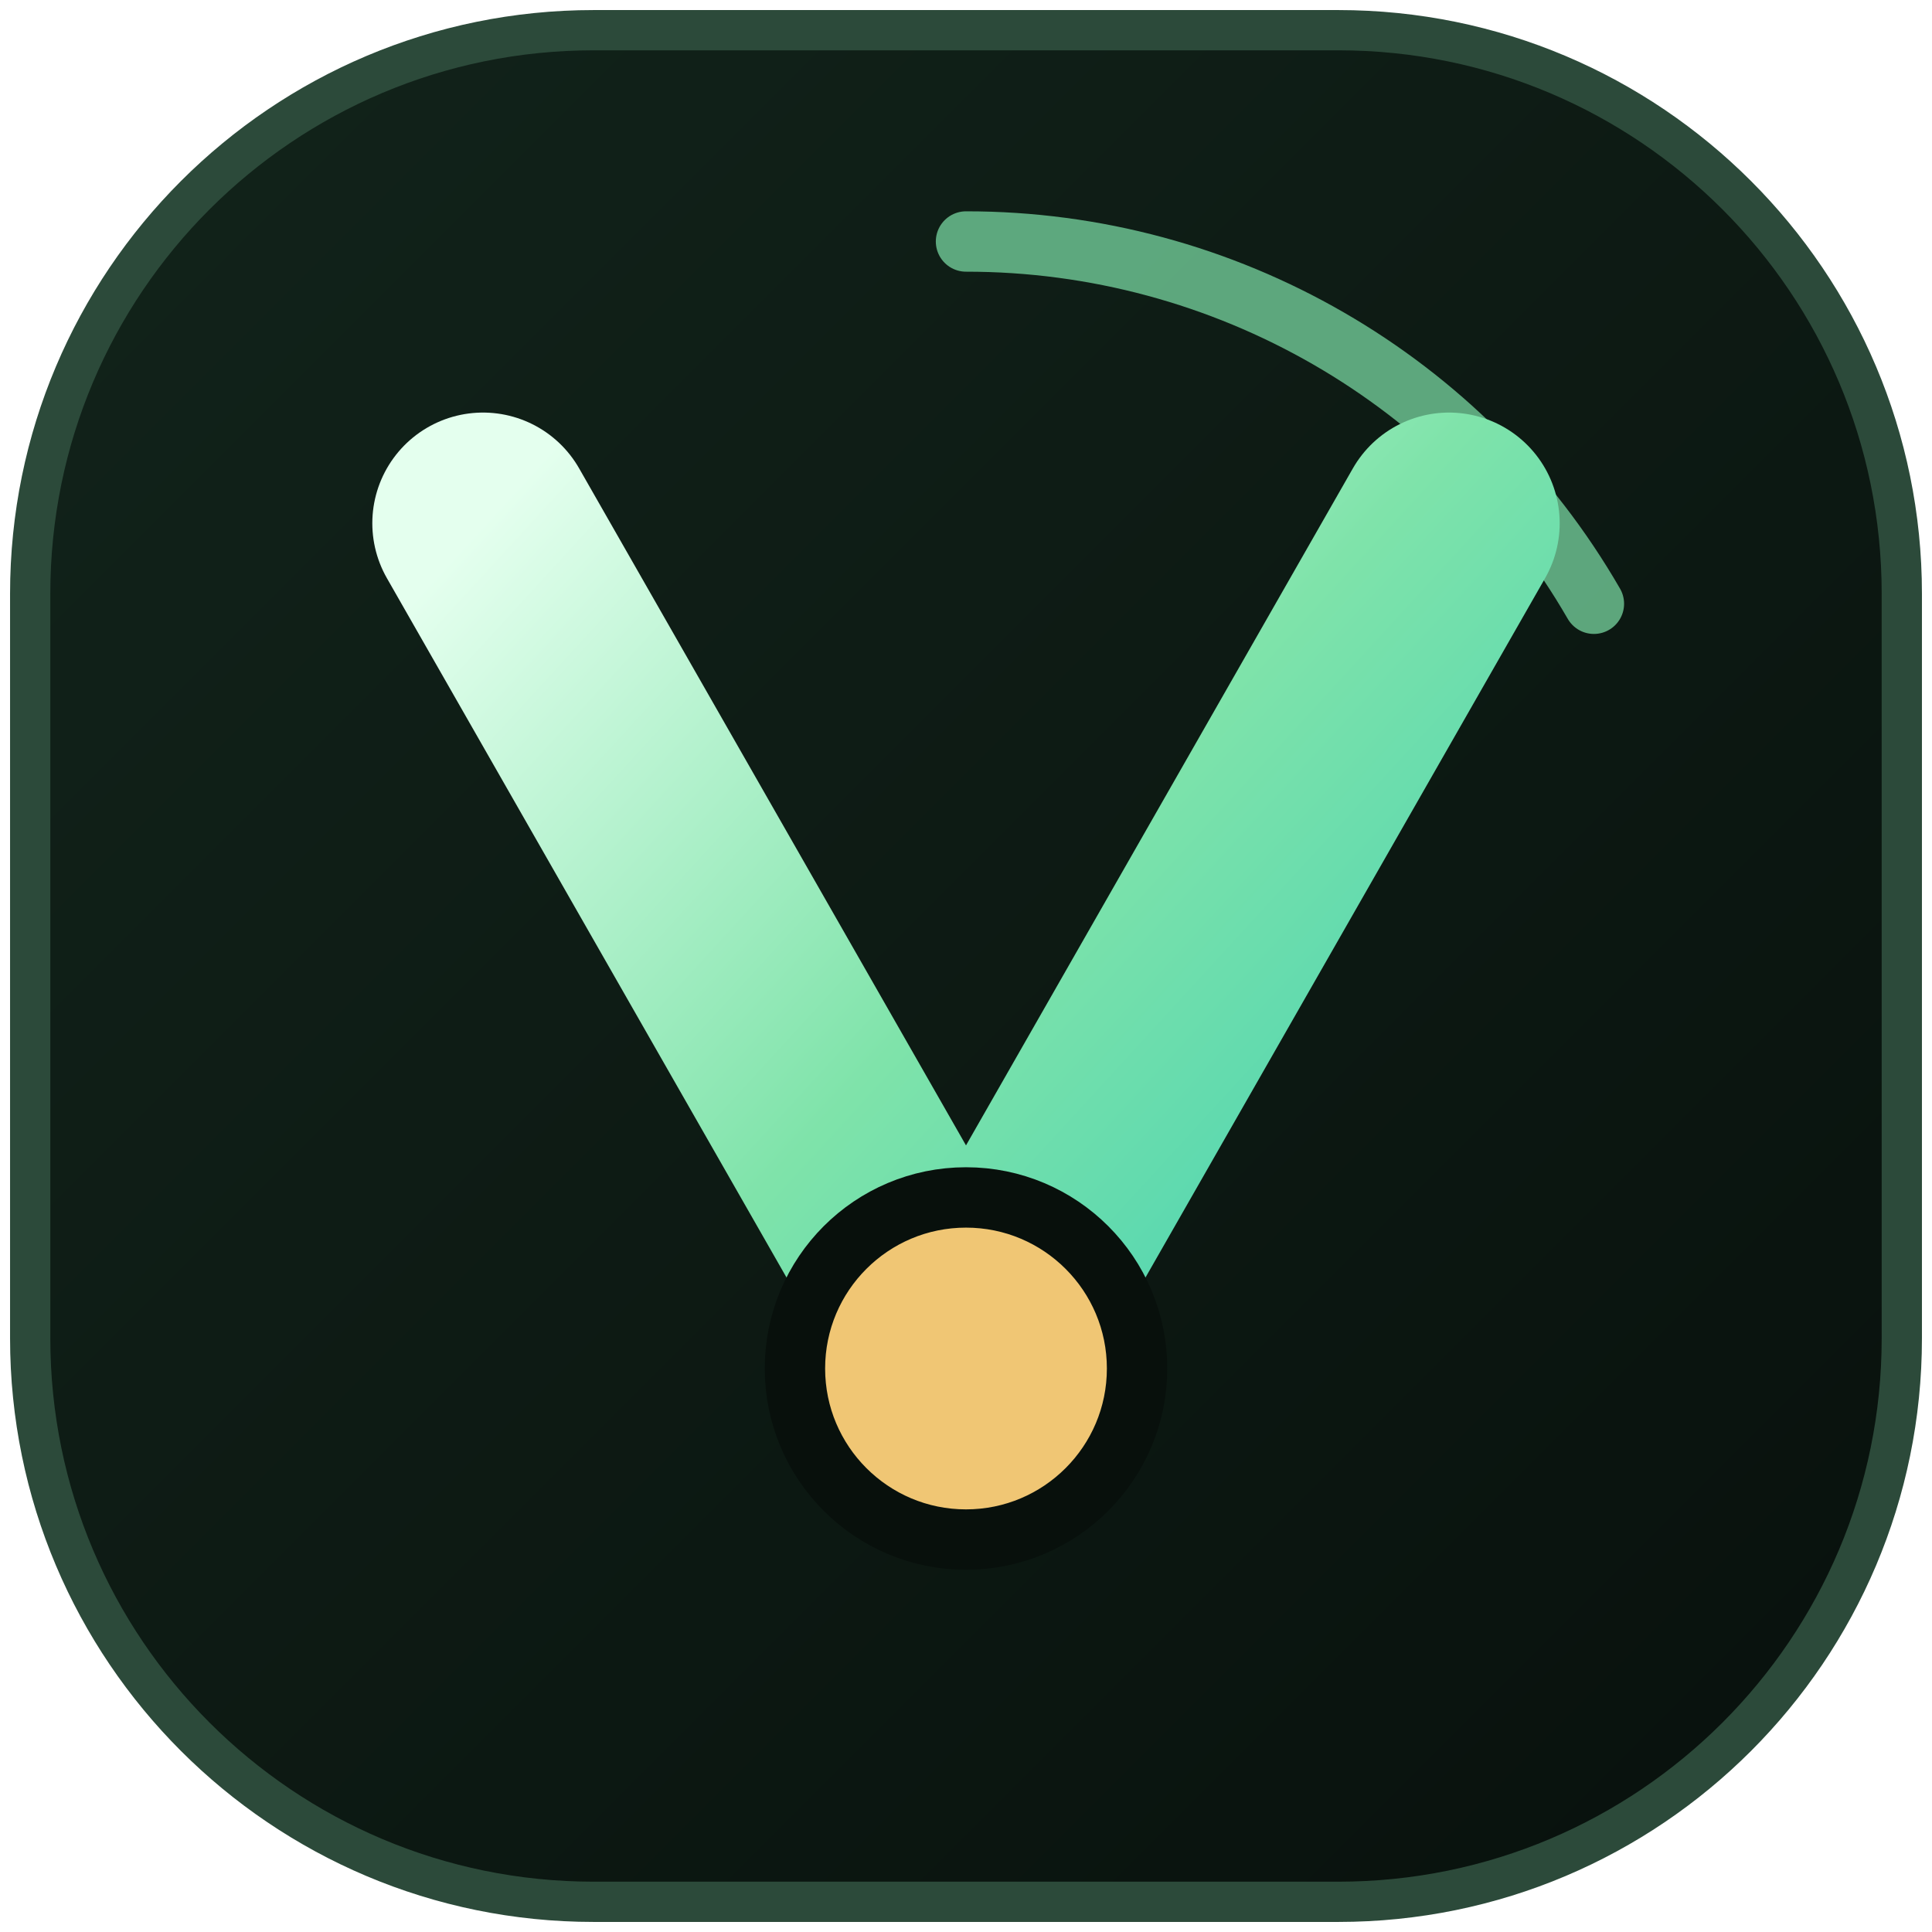
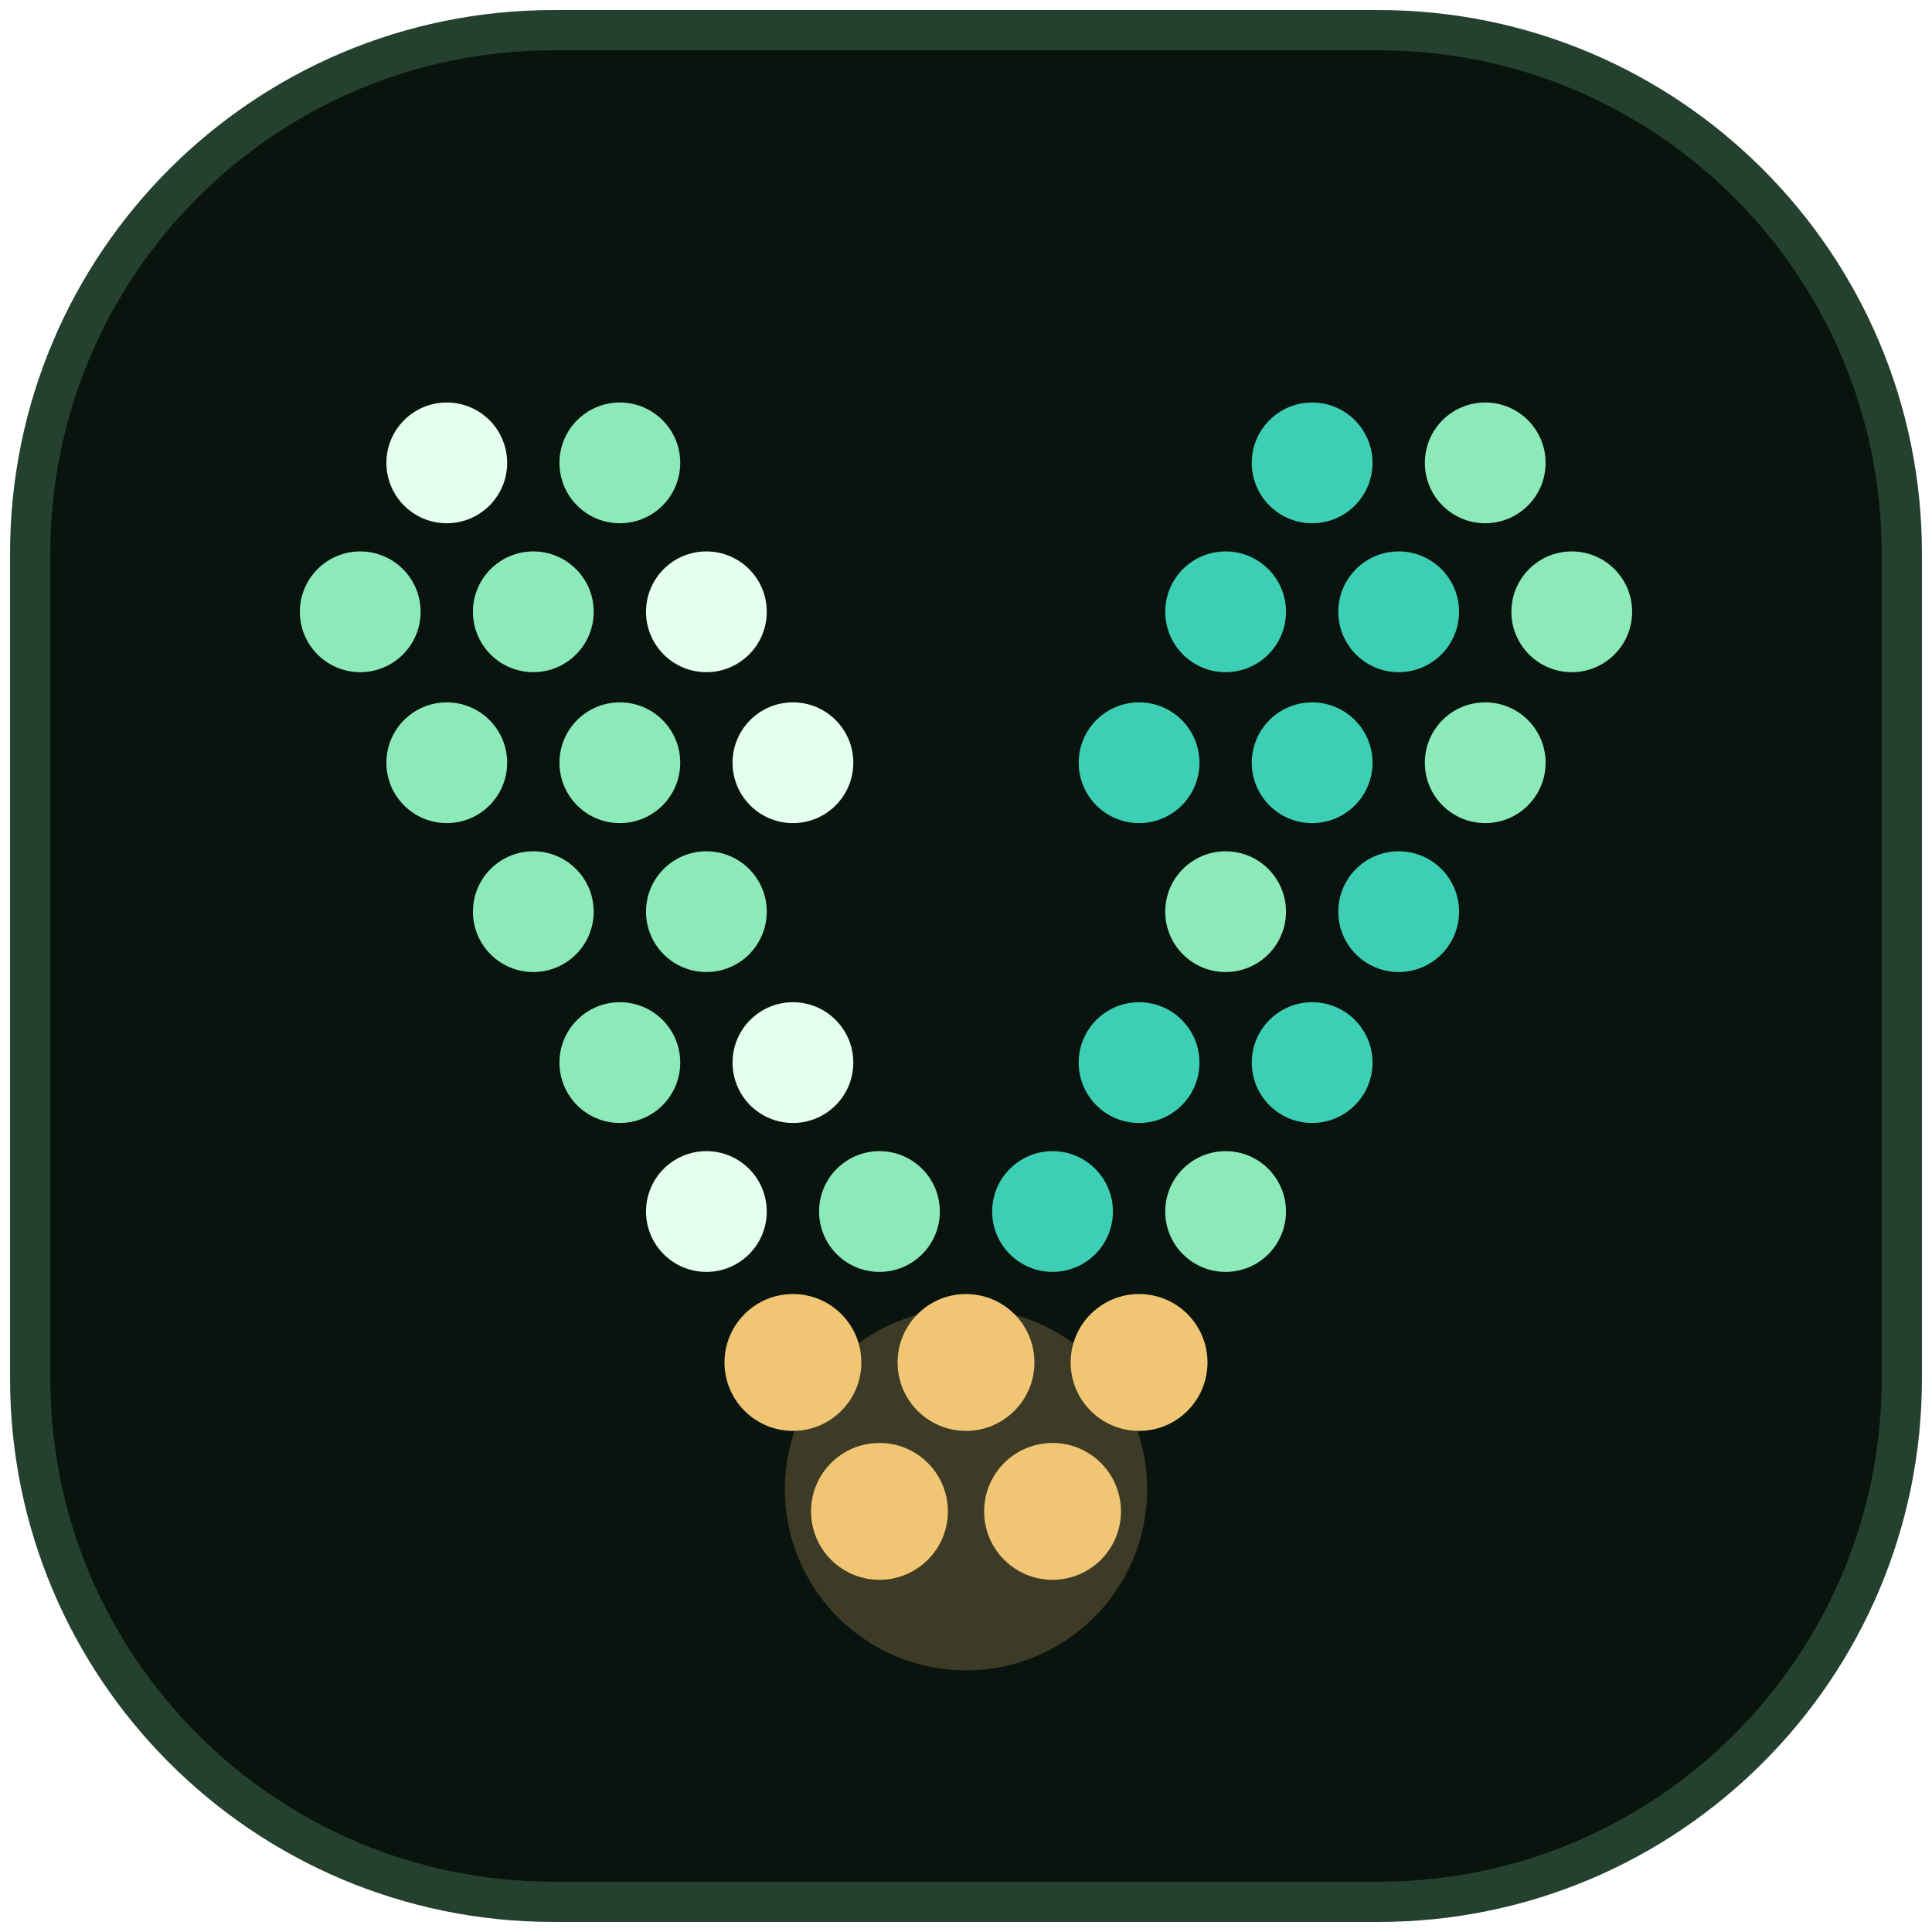
<svg xmlns="http://www.w3.org/2000/svg" viewBox="0 0 96 96" fill="none" role="img" aria-label="VALARIA Gateway">
-   <defs>
-     <linearGradient id="vg-tile" x1="0" y1="0" x2="96" y2="96" gradientUnits="userSpaceOnUse">
-       <stop stop-color="#12241B" />
-       <stop offset="1" stop-color="#08100C" />
-     </linearGradient>
-     <linearGradient id="vg-stroke" x1="24" y1="26" x2="72" y2="70" gradientUnits="userSpaceOnUse">
-       <stop stop-color="#E4FFEE" />
-       <stop offset=".5" stop-color="#7FE3AA" />
-       <stop offset="1" stop-color="#3CCFB4" />
-     </linearGradient>
-   </defs>
-   <rect x="1.5" y="1.5" width="93" height="93" rx="28" fill="url(#vg-tile)" stroke="#2C4A3A" stroke-width="2" />
-   <path d="M48 12a36 36 0 0 1 31.2 18" stroke="#7FE3AA" stroke-opacity=".7" stroke-width="3" stroke-linecap="round" />
-   <path d="M24 26 48 68 72 26" stroke="url(#vg-stroke)" stroke-width="11" stroke-linecap="round" stroke-linejoin="round" />
-   <circle cx="48" cy="68" r="8.5" fill="#F0C674" stroke="#08100C" stroke-width="3" />
+   <rect x="1.5" y="1.5" width="93" height="93" rx="26" fill="#0A140F" stroke="#24402F" stroke-width="2" />
+   <circle class="core" cx="48" cy="74" r="9" fill="#F0C674" opacity=".22" />
+   <circle cx="22.2" cy="23.0" r="3" fill="#E4FFEE" />
+   <circle cx="30.8" cy="23.0" r="3" fill="#8CEAB8" />
+   <circle cx="65.2" cy="23.0" r="3" fill="#3CCFB4" />
+   <circle cx="73.8" cy="23.0" r="3" fill="#8CEAB8" />
+   <circle cx="17.9" cy="30.4" r="3" fill="#8CEAB8" />
+   <circle cx="26.5" cy="30.4" r="3" fill="#8CEAB8" />
+   <circle cx="35.1" cy="30.4" r="3" fill="#E4FFEE" />
+   <circle cx="60.9" cy="30.4" r="3" fill="#3CCFB4" />
+   <circle cx="69.5" cy="30.4" r="3" fill="#3CCFB4" />
+   <circle cx="78.1" cy="30.4" r="3" fill="#8CEAB8" />
+   <circle cx="22.2" cy="37.9" r="3" fill="#8CEAB8" />
+   <circle cx="30.8" cy="37.9" r="3" fill="#8CEAB8" />
+   <circle cx="39.4" cy="37.9" r="3" fill="#E4FFEE" />
+   <circle cx="56.6" cy="37.9" r="3" fill="#3CCFB4" />
+   <circle cx="65.2" cy="37.9" r="3" fill="#3CCFB4" />
+   <circle cx="73.8" cy="37.9" r="3" fill="#8CEAB8" />
+   <circle cx="26.5" cy="45.3" r="3" fill="#8CEAB8" />
+   <circle cx="35.1" cy="45.3" r="3" fill="#8CEAB8" />
+   <circle cx="60.9" cy="45.3" r="3" fill="#8CEAB8" />
+   <circle cx="69.5" cy="45.3" r="3" fill="#3CCFB4" />
+   <circle cx="30.8" cy="52.8" r="3" fill="#8CEAB8" />
+   <circle cx="39.4" cy="52.8" r="3" fill="#E4FFEE" />
+   <circle cx="56.6" cy="52.8" r="3" fill="#3CCFB4" />
+   <circle cx="65.2" cy="52.8" r="3" fill="#3CCFB4" />
+   <circle cx="35.1" cy="60.2" r="3" fill="#E4FFEE" />
+   <circle cx="43.7" cy="60.2" r="3" fill="#8CEAB8" />
+   <circle cx="52.3" cy="60.2" r="3" fill="#3CCFB4" />
+   <circle cx="60.9" cy="60.2" r="3" fill="#8CEAB8" />
+   <circle cx="39.4" cy="67.7" r="3.4" fill="#F0C674" />
+   <circle cx="48.0" cy="67.7" r="3.4" fill="#F0C674" />
+   <circle cx="56.6" cy="67.7" r="3.4" fill="#F0C674" />
+   <circle cx="43.7" cy="75.1" r="3.4" fill="#F0C674" />
+   <circle cx="52.3" cy="75.1" r="3.4" fill="#F0C674" />
</svg>
